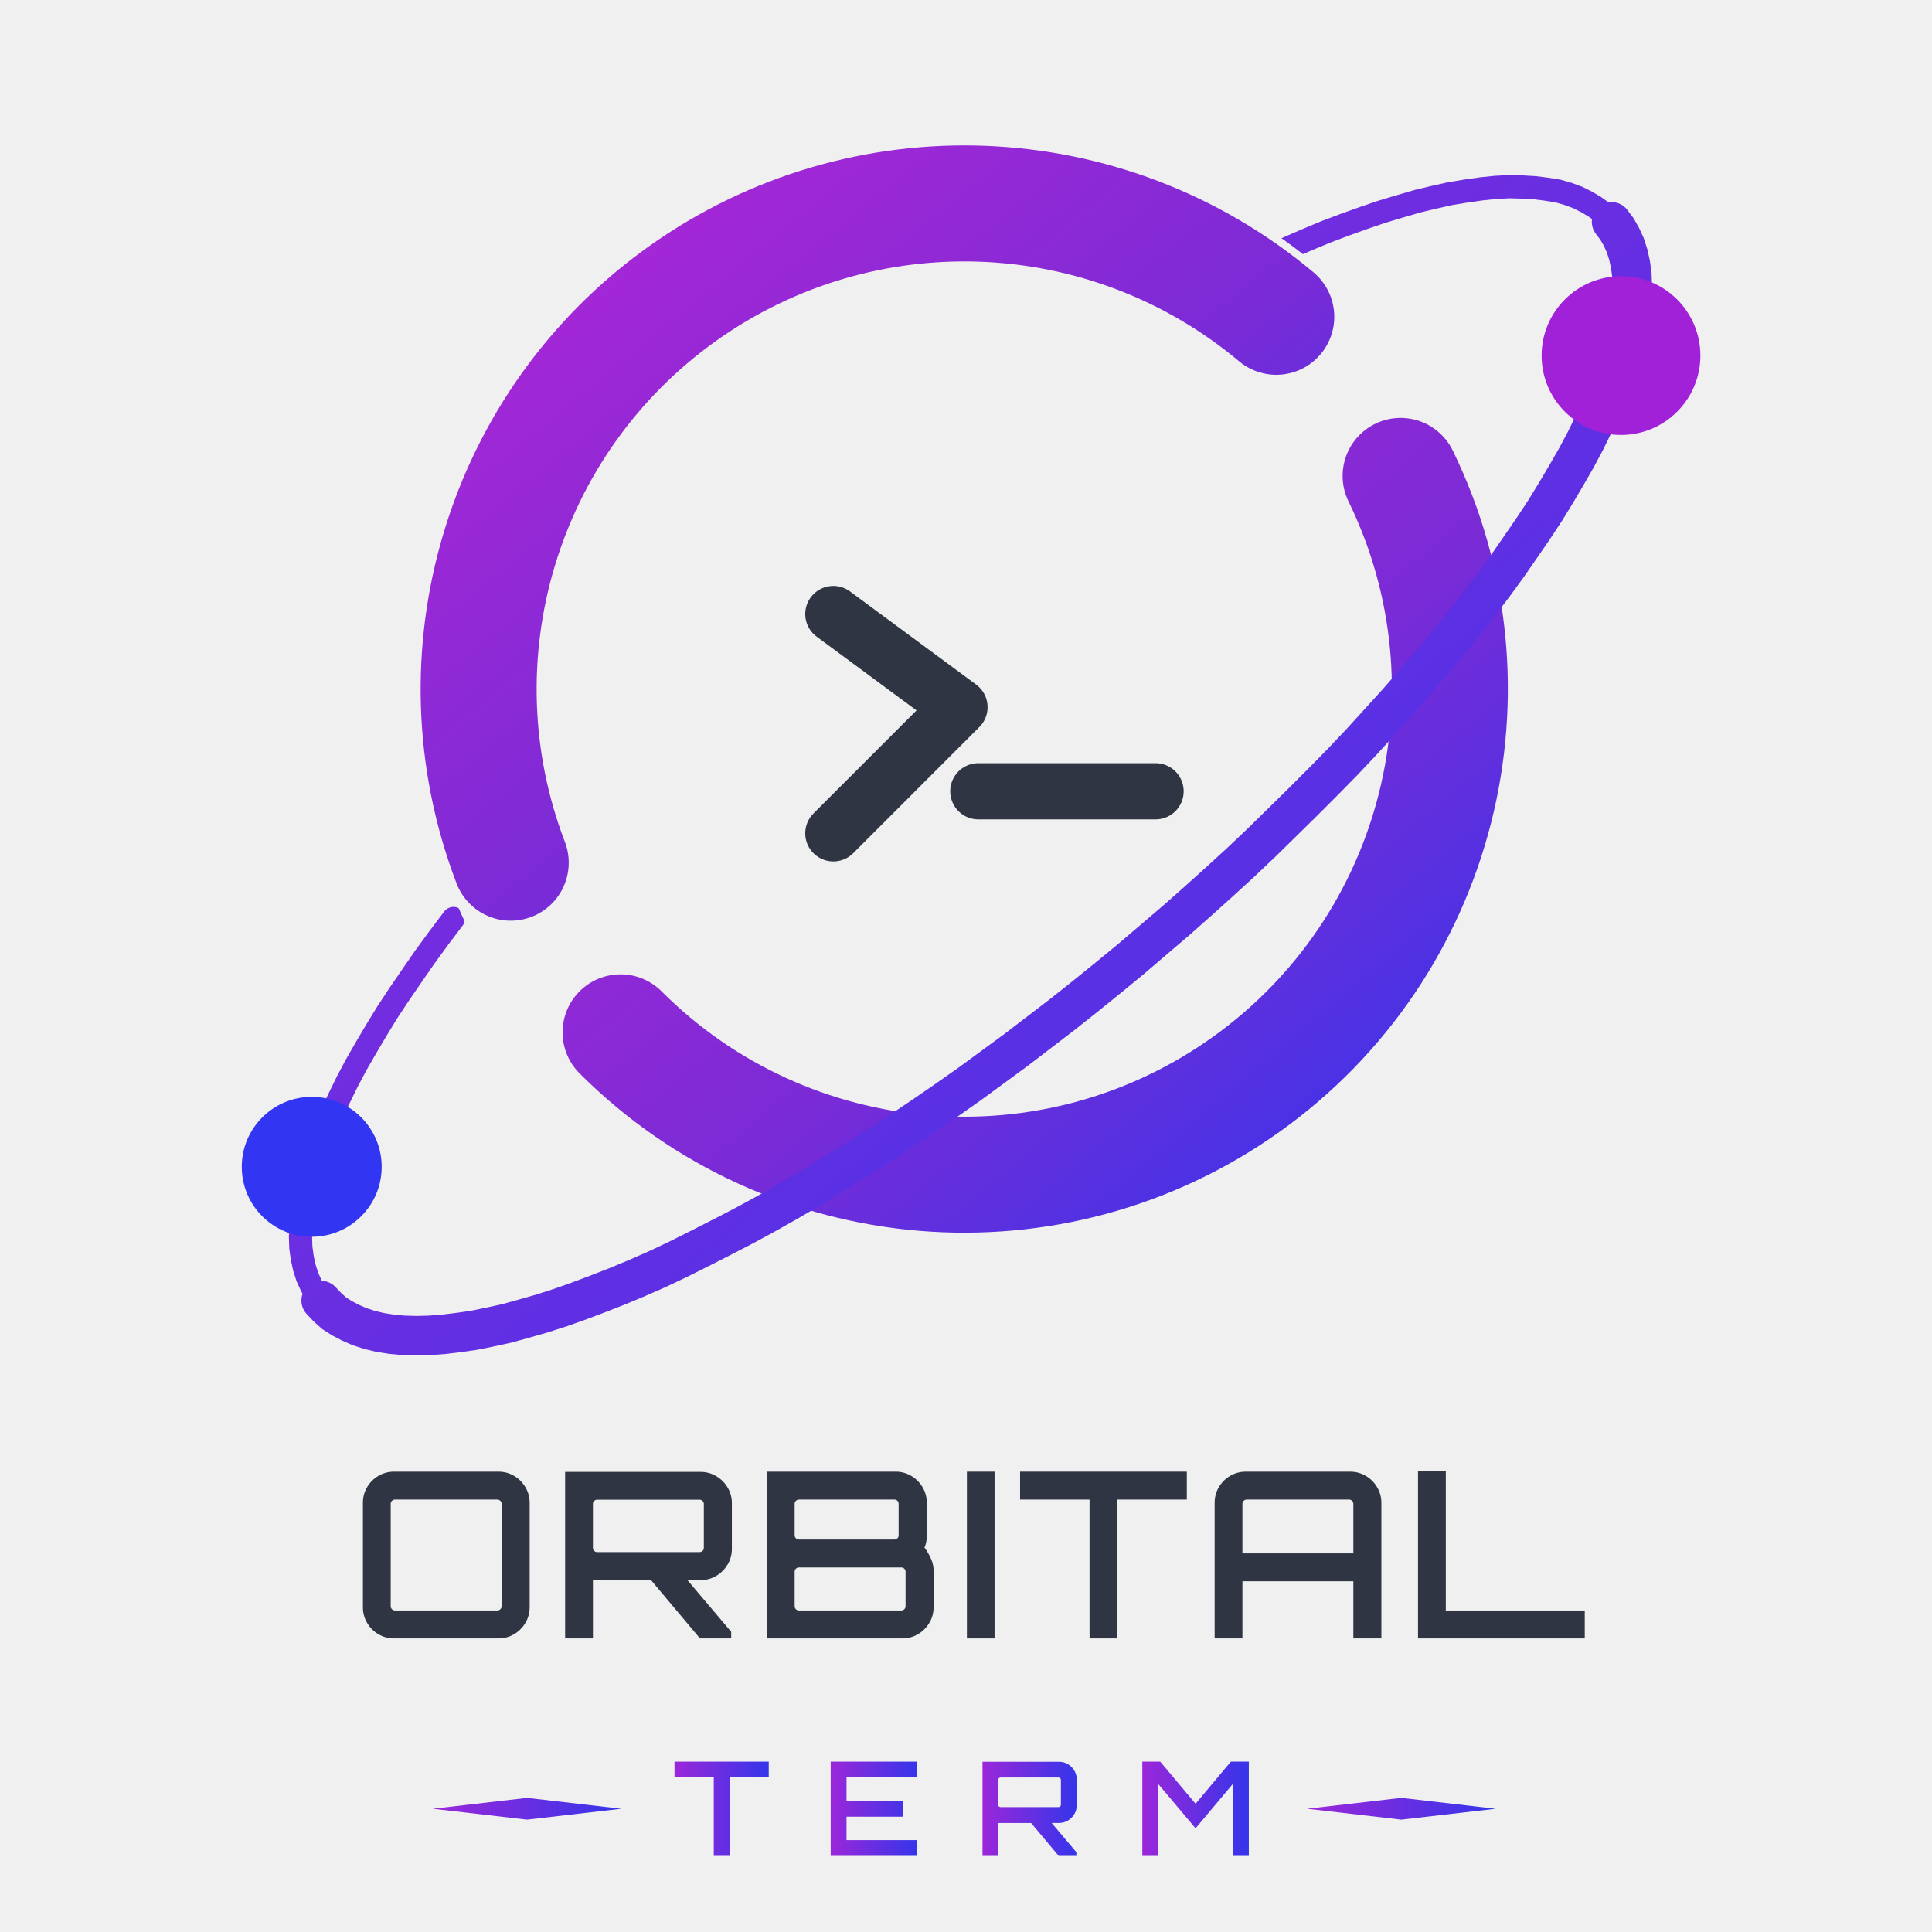
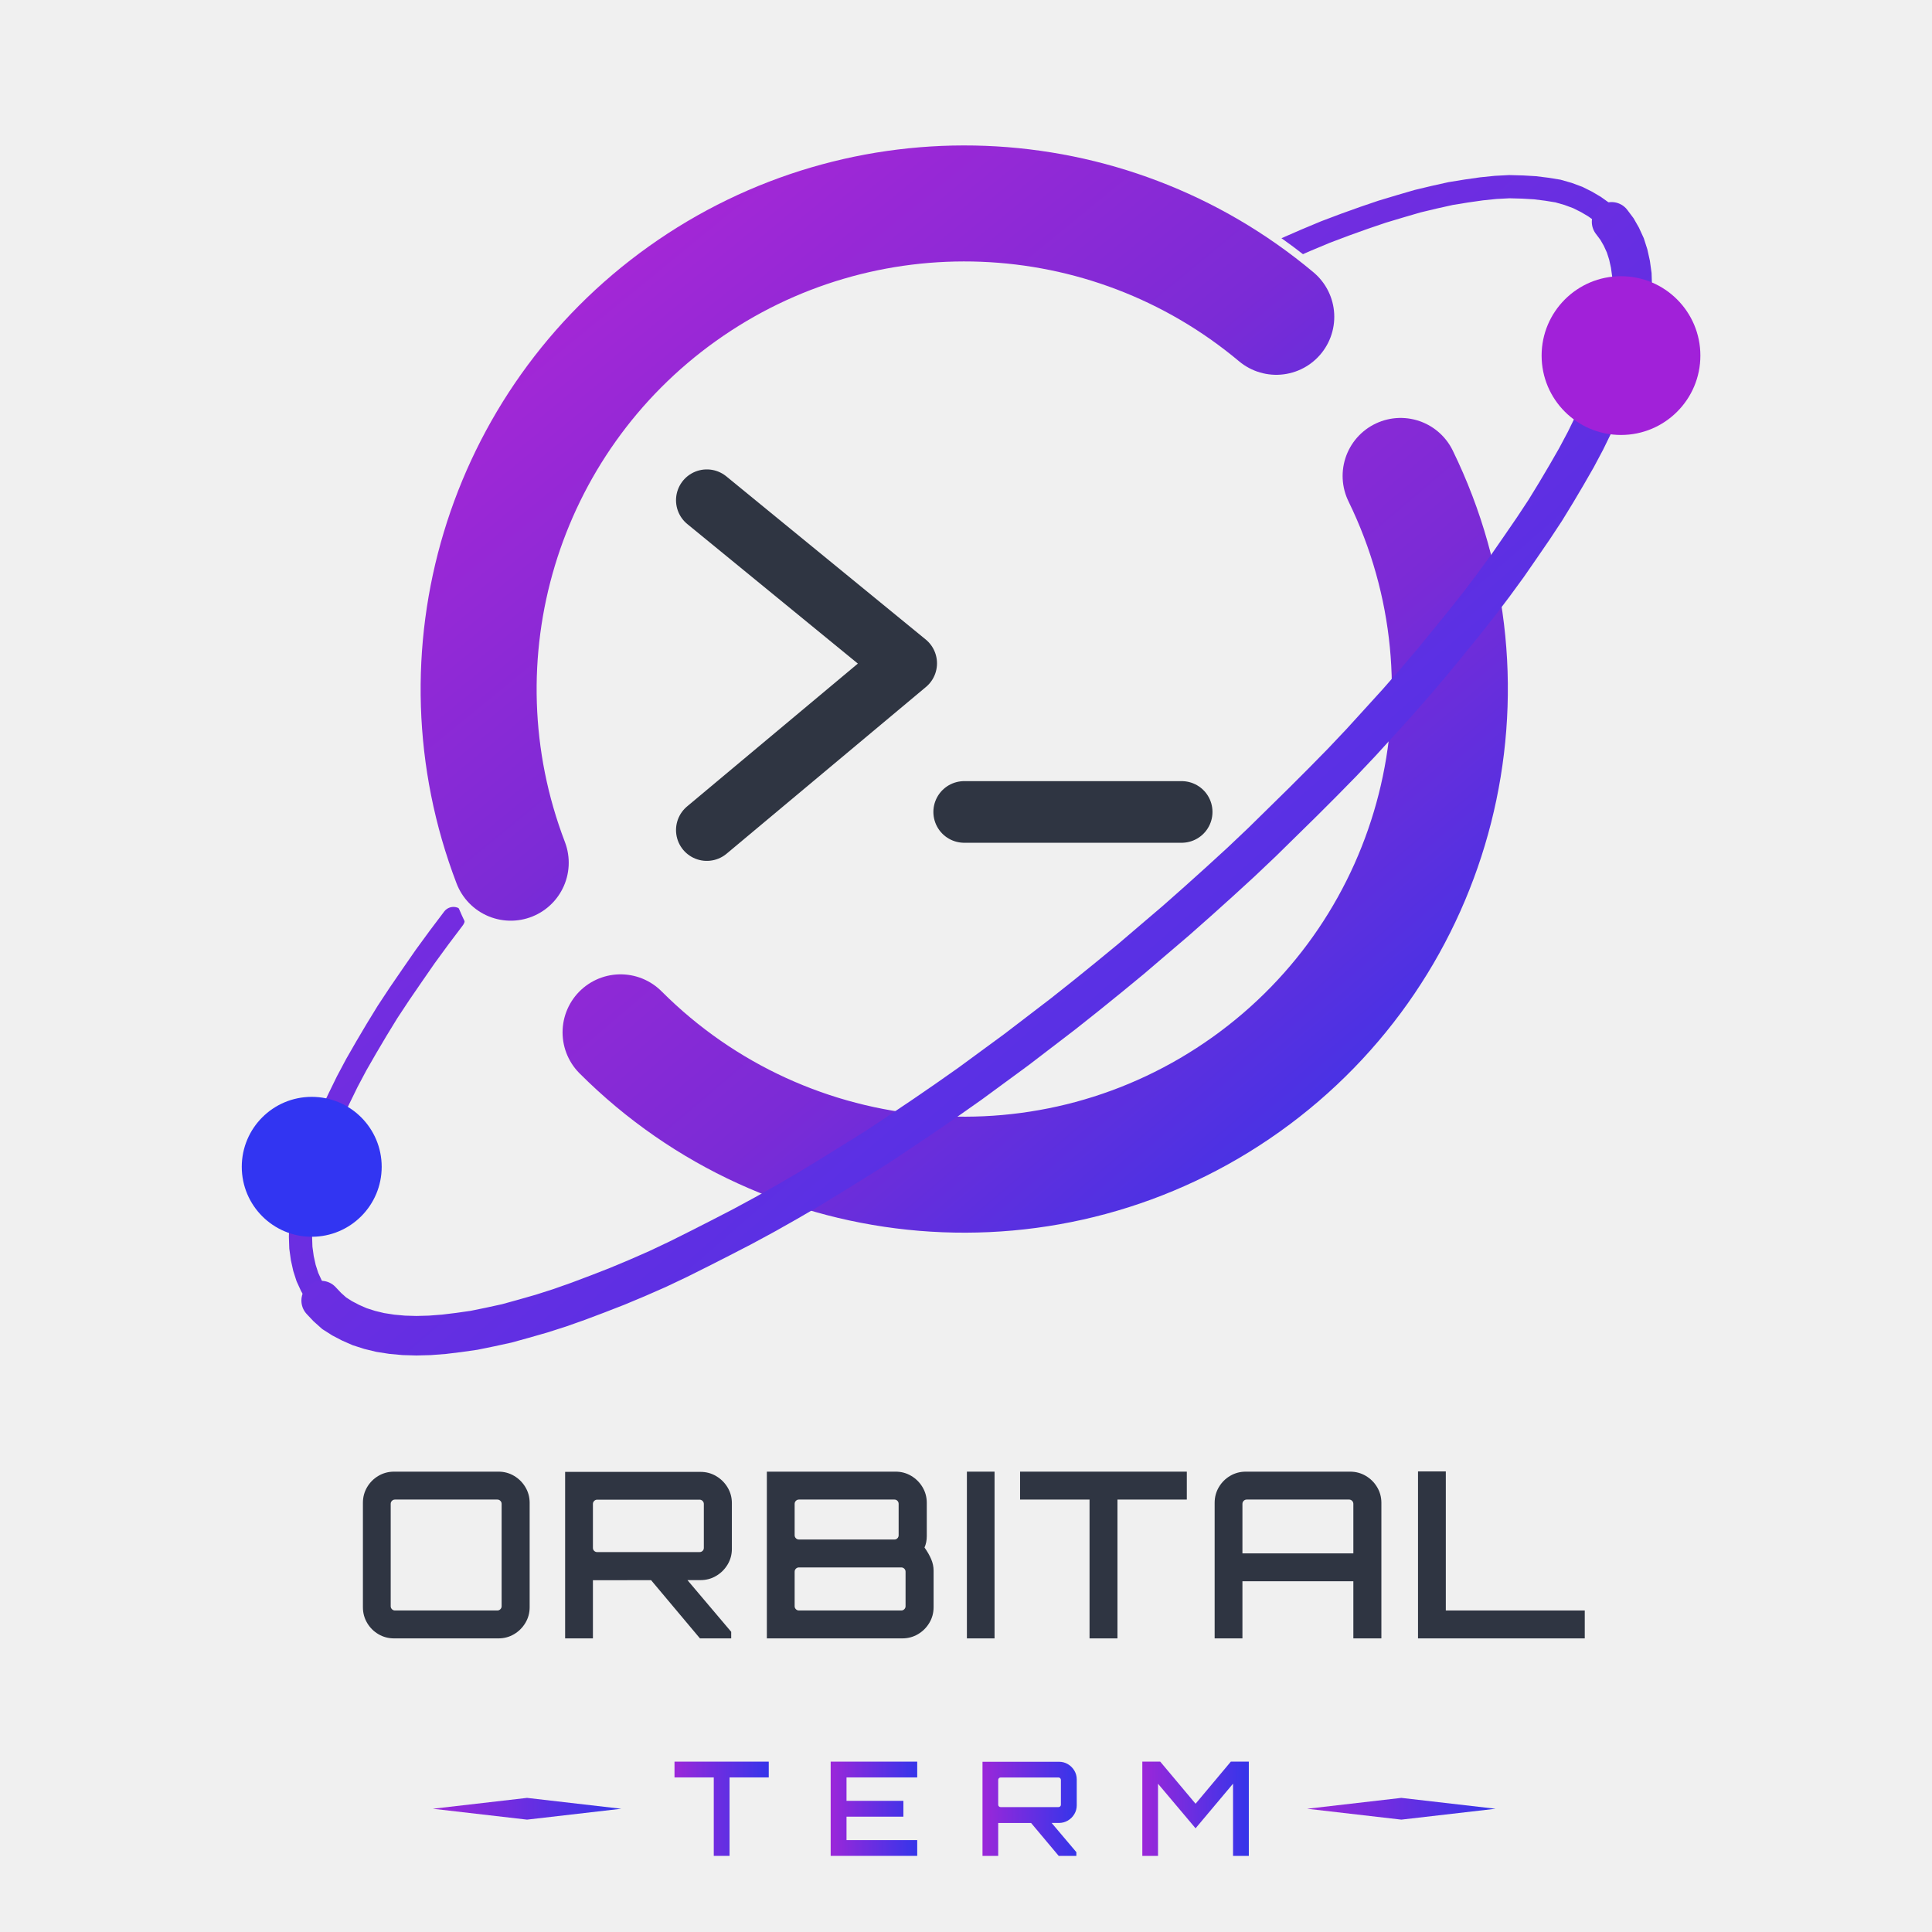
<svg xmlns="http://www.w3.org/2000/svg" viewBox="0 0 533 533" width="533" height="533">
  <defs>
    <linearGradient id="otRing" x1="0" y1="0" x2="1" y2="1">
      <stop offset="0" stop-color="#b026d6" />
      <stop offset="0.55" stop-color="#7b2bd6" />
      <stop offset="1" stop-color="#3535ea" />
    </linearGradient>
    <linearGradient id="otOrbit" x1="0" y1="0" x2="1" y2="1">
      <stop offset="0" stop-color="#9b27d9" />
      <stop offset="1" stop-color="#3535ea" />
    </linearGradient>
    <linearGradient id="otTerm" x1="0" y1="0" x2="1" y2="0">
      <stop offset="0" stop-color="#9b27d9" />
      <stop offset="1" stop-color="#3535ea" />
    </linearGradient>
    <mask id="pm">
      <rect width="533" height="533" fill="white" />
      <circle cx="266" cy="190" r="152.0" fill="black" />
    </mask>
  </defs>
  <g mask="url(#pm)">
    <path d="M88.6 358.8 L87.1 356.8 L85.9 354.7 L84.8 352.3 L84.0 349.8 L83.4 347.1 L83.0 344.2 L82.9 341.2 L83.0 338.0 L83.3 334.7 L83.8 331.2 L84.5 327.6 L85.5 323.8 L86.7 319.9 L88.1 315.8 L89.7 311.6 L91.5 307.3 L93.6 302.9 L95.8 298.4 L98.3 293.7 L101.0 289.0 L103.9 284.1 L106.9 279.2 L110.2 274.2 L113.7 269.1 L117.3 263.9 L121.1 258.7 L125.1 253.4 M331.4 80.0 L337.3 76.9 L343.2 74.0 L349.0 71.3 L354.7 68.7 L360.2 66.3 L365.7 64.0 L371.0 62.0 L376.3 60.1 L381.3 58.4 L386.3 56.9 L391.1 55.5 L395.7 54.4 L400.2 53.4 L404.5 52.7 L408.7 52.1 L412.6 51.7 L416.4 51.5 L420.1 51.6 L423.5 51.8 L426.7 52.2 L429.8 52.7 L432.6 53.5 L435.3 54.5 L437.7 55.7 L439.9 57.0 L442.0 58.5 L443.8 60.3" fill="none" stroke="url(#otOrbit)" stroke-width="6.4" stroke-linecap="round" />
  </g>
  <path d="M386.4 131.3 A134 134 0 0 1 171.2 284.8" fill="none" stroke="url(#otRing)" stroke-width="32" stroke-linecap="round" />
  <path d="M140.9 238.0 A134 134 0 0 1 352.1 87.4" fill="none" stroke="url(#otRing)" stroke-width="32" stroke-linecap="round" />
-   <g fill="none" stroke="#2f3542" stroke-width="15.5" stroke-linecap="round" stroke-linejoin="round">
-     <path d="M229.9 169.4 L264.7 195.1 L229.9 229.9" />
-     <path d="M269.9 218.3 L318.8 218.3" />
+   <g fill="none" stroke="#2f3542" stroke-width="17.0" stroke-linecap="round" stroke-linejoin="round">
+     <path d="M195 138 L250 183 L195 229" />
+     <path d="M266 224 L326 224" />
  </g>
  <path d="M444.6 61.2 L446.1 63.2 L447.3 65.3 L448.4 67.7 L449.2 70.2 L449.8 72.9 L450.2 75.8 L450.3 78.8 L450.2 82.0 L449.9 85.3 L449.4 88.8 L448.7 92.4 L447.7 96.2 L446.5 100.1 L445.1 104.2 L443.5 108.4 L441.7 112.7 L439.6 117.1 L437.4 121.6 L434.9 126.3 L432.2 131.0 L429.3 135.9 L426.3 140.8 L423.0 145.8 L419.5 150.9 L415.9 156.1 L412.1 161.3 L408.1 166.6 L403.9 171.9 L399.5 177.3 L395.0 182.8 L390.4 188.2 L385.6 193.7 L380.6 199.2 L375.5 204.8 L370.3 210.3 L364.9 215.8 L359.4 221.3 L353.8 226.8 L348.2 232.3 L342.4 237.8 L336.5 243.2 L330.5 248.6 L324.4 254.0 L318.3 259.2 L312.1 264.5 L305.9 269.6 L299.6 274.7 L293.3 279.7 L286.9 284.6 L280.5 289.5 L274.1 294.2 L267.7 298.9 L261.3 303.4 L254.9 307.8 L248.5 312.1 L242.2 316.3 L235.8 320.3 L229.5 324.2 L223.3 328.0 L217.1 331.6 L210.9 335.1 L204.8 338.4 L198.8 341.5 L192.9 344.5 L187.1 347.4 L181.4 350.1 L175.7 352.6 L170.2 354.9 L164.8 357.0 L159.5 359.0 L154.4 360.8 L149.4 362.4 L144.5 363.8 L139.8 365.1 L135.2 366.1 L130.8 367.0 L126.6 367.6 L122.5 368.1 L118.6 368.4 L114.9 368.5 L111.4 368.4 L108.1 368.1 L104.9 367.6 L102.0 366.9 L99.2 366.0 L96.7 364.9 L94.4 363.7 L92.2 362.3 L90.3 360.6 L88.6 358.8" fill="none" stroke="url(#otOrbit)" stroke-width="10.9" stroke-linecap="round" />
  <circle cx="447.2" cy="98.1" r="21.9" fill="#A121D9" />
  <circle cx="86.0" cy="321.9" r="19.3" fill="#3235F2" />
  <g fill="#2f3542">
    <path transform="translate(96.67,452.00) scale(0.06389,-0.06389)" d="M188.757 0Q151.804 0 121.01 18.108Q90.216 36.216 72.108 67.01Q54 97.804 54 134.757V585.243Q54 622.196 72.108 652.99Q90.216 683.784 121.01 701.892Q151.804 720 188.757 720H639.243Q675.998 720 706.627 701.892Q737.257 683.784 755.628 652.99Q774 622.196 774 585.243V134.757Q774 97.804 755.628 67.01Q737.257 36.216 706.627 18.108Q675.998 0 639.243 0ZM192.446 120.528H634.5Q642.067 120.528 647.506 125.967Q652.945 131.406 652.945 138.973V581.027Q652.945 588.594 647.506 594.033Q642.067 599.472 634.5 599.472H192.446Q184.879 599.472 179.44 594.033Q174.001 588.594 174.001 581.027V138.973Q174.001 131.406 179.44 125.967Q184.879 120.528 192.446 120.528Z" />
    <path transform="translate(152.33,452.00) scale(0.06389,-0.06389)" d="M638.175 0 416.878 263.662H574.001L773.108 28.406V0ZM56 0V719H640.716Q677.669 719 708.463 700.655Q739.257 682.311 757.628 651.621Q776 620.932 776 584.243V386.419Q776 349.73 757.628 319.04Q739.257 288.351 708.463 270.006Q677.669 251.662 640.716 251.662L176.001 251.135V0ZM194.446 372.663H636.5Q644.067 372.663 649.506 377.865Q654.945 383.068 654.945 390.635V580.554Q654.945 588.121 649.506 593.56Q644.067 598.999 636.5 598.999H194.446Q186.879 598.999 181.44 593.56Q176.001 588.121 176.001 580.554V390.635Q176.001 383.068 181.44 377.865Q186.879 372.663 194.446 372.663Z" />
    <path transform="translate(207.79,452.00) scale(0.06389,-0.06389)" d="M59 0V720H614.824Q651.579 720 682.208 701.892Q712.838 683.784 731.209 652.99Q749.581 622.196 749.581 585.243V441.73Q749.581 428.257 747.135 415.811Q744.689 403.365 739.743 392.419Q758.054 366.797 768.527 342.27Q779 317.743 779 292.743V134.757Q779 97.804 760.628 67.01Q742.257 36.216 711.463 18.108Q680.669 0 643.716 0H59ZM197.446 120.528H639.5Q647.067 120.528 652.506 125.967Q657.945 131.406 657.945 138.973V288Q657.945 295.567 652.506 301.006Q647.067 306.445 639.5 306.445H197.446Q189.879 306.445 184.44 301.006Q179.001 295.567 179.001 288V138.973Q179.001 131.406 184.44 125.967Q189.879 120.528 197.446 120.528ZM197.446 426.973H610.081Q617.648 426.973 622.851 432.412Q628.053 437.852 628.053 445.419V581.027Q628.053 588.594 622.851 594.033Q617.648 599.472 610.081 599.472H197.446Q189.879 599.472 184.44 594.033Q179.001 588.594 179.001 581.027V445.419Q179.001 437.852 184.44 432.412Q189.879 426.973 197.446 426.973Z" />
    <path transform="translate(263.71,452.00) scale(0.06389,-0.06389)" d="M47.554 0V720H166.973V0Z" />
    <path transform="translate(280.14,452.00) scale(0.06389,-0.06389)" d="M319.973 0V599.472H20V720H740V599.472H440.5V0Z" />
    <path transform="translate(331.39,452.00) scale(0.06389,-0.06389)" d="M58 0V585.243Q58 622.196 76.108 652.99Q94.216 683.784 125.01 701.892Q155.804 720 192.757 720H642.716Q679.669 720 710.463 701.892Q741.257 683.784 759.628 652.99Q778 622.196 778 585.243V0H656.945V246.662H178.001V0H58ZM178.001 367.19H656.945V581.027Q656.945 588.594 651.506 594.033Q646.067 599.472 638.5 599.472H196.446Q188.879 599.472 183.44 594.033Q178.001 588.594 178.001 581.027V367.19Z" />
    <path transform="translate(387.56,452.00) scale(0.06389,-0.06389)" d="M57 0V721H177.001V120.528H777V0Z" />
  </g>
  <g fill="url(#otTerm)">
    <path transform="translate(185.36,512.00) scale(0.03611,-0.03611)" d="M319.973 0V599.472H20V720H740V599.472H440.5V0Z" />
    <path transform="translate(227.07,512.00) scale(0.03611,-0.03611)" d="M58 0V720H719.216V599.472H179.055V420.5H613.595V299.5H179.055V120.528H719.216V0Z" />
    <path transform="translate(269.03,512.00) scale(0.03611,-0.03611)" d="M638.175 0 416.878 263.662H574.001L773.108 28.406V0ZM56 0V719H640.716Q677.669 719 708.463 700.655Q739.257 682.311 757.628 651.621Q776 620.932 776 584.243V386.419Q776 349.73 757.628 319.04Q739.257 288.351 708.463 270.006Q677.669 251.662 640.716 251.662L176.001 251.135V0ZM194.446 372.663H636.5Q644.067 372.663 649.506 377.865Q654.945 383.068 654.945 390.635V580.554Q654.945 588.121 649.506 593.56Q644.067 598.999 636.5 598.999H194.446Q186.879 598.999 181.44 593.56Q176.001 588.121 176.001 580.554V390.635Q176.001 383.068 181.44 377.865Q186.879 372.663 194.446 372.663Z" />
    <path transform="translate(313.12,512.00) scale(0.03611,-0.03611)" d="M56 0V720H192.825L462.838 398.258L732.324 720H869.676V0H749.148V551.579L462.838 210.648L176.001 551.052V0Z" />
  </g>
  <path d="M119.4 499 L145.4 496 L171.4 499 L145.4 502 Z" fill="url(#otTerm)" />
  <path d="M360.6 499 L386.6 496 L412.6 499 L386.6 502 Z" fill="url(#otTerm)" />
</svg>
